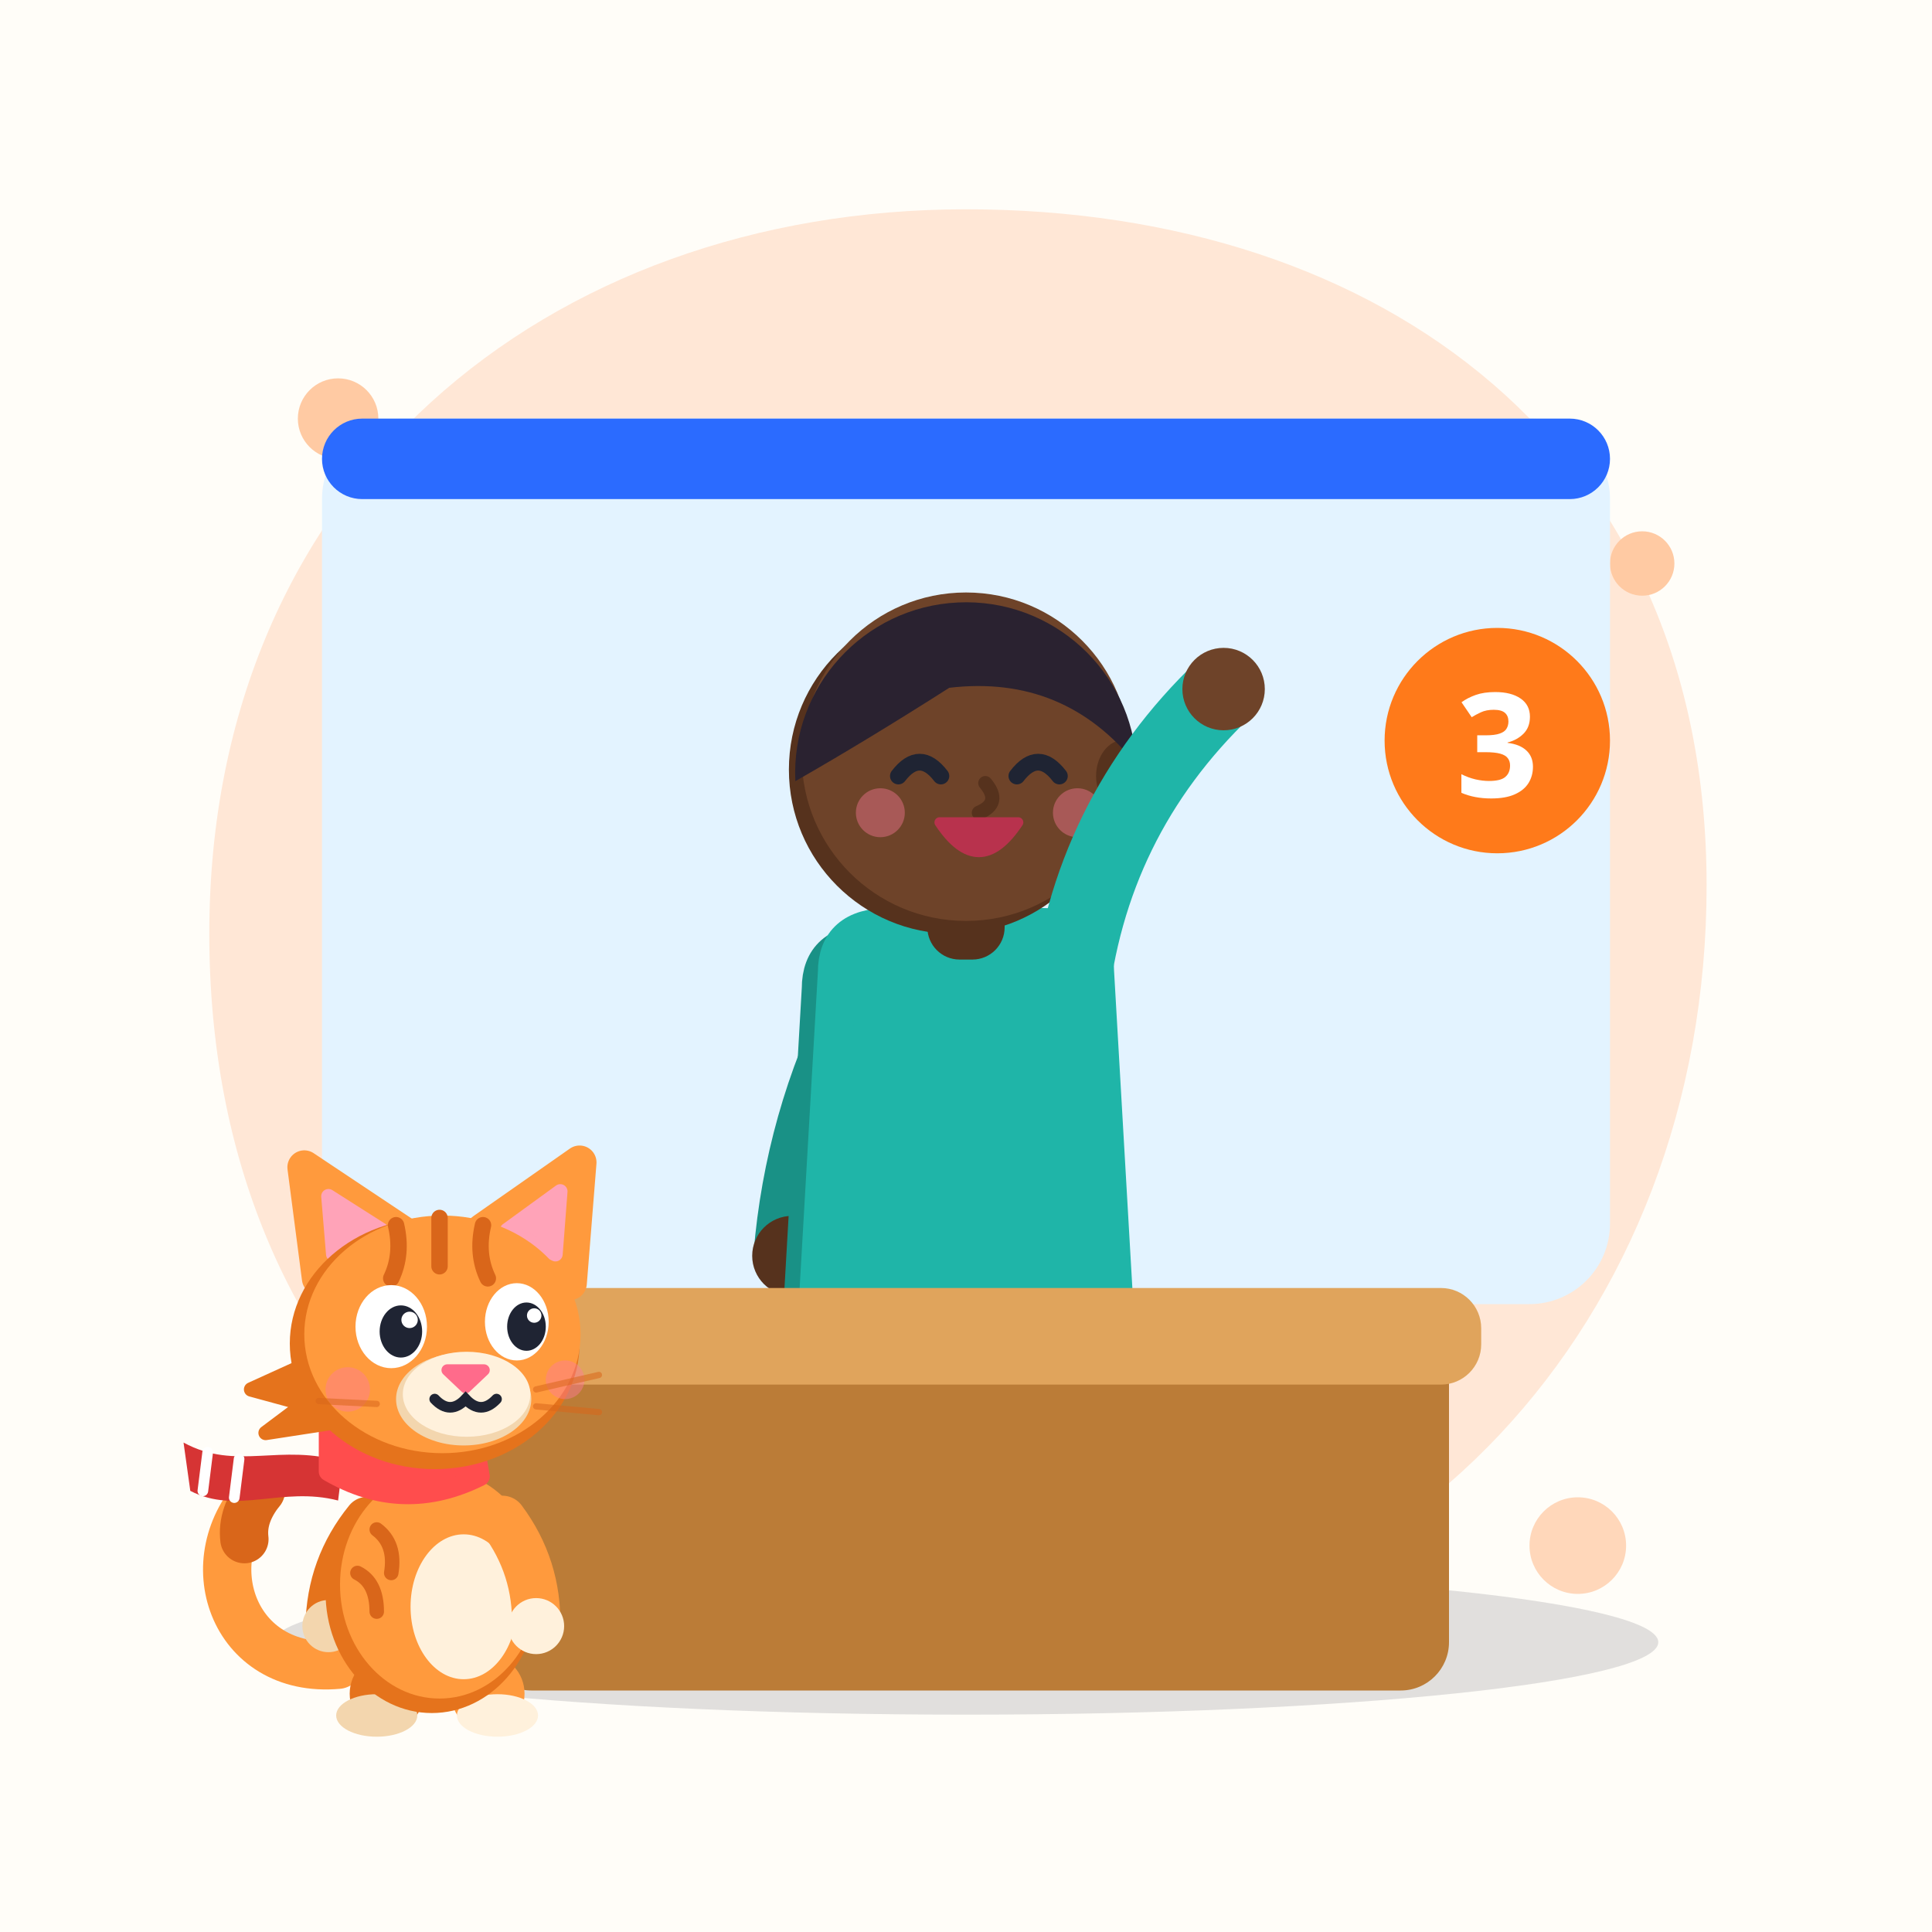
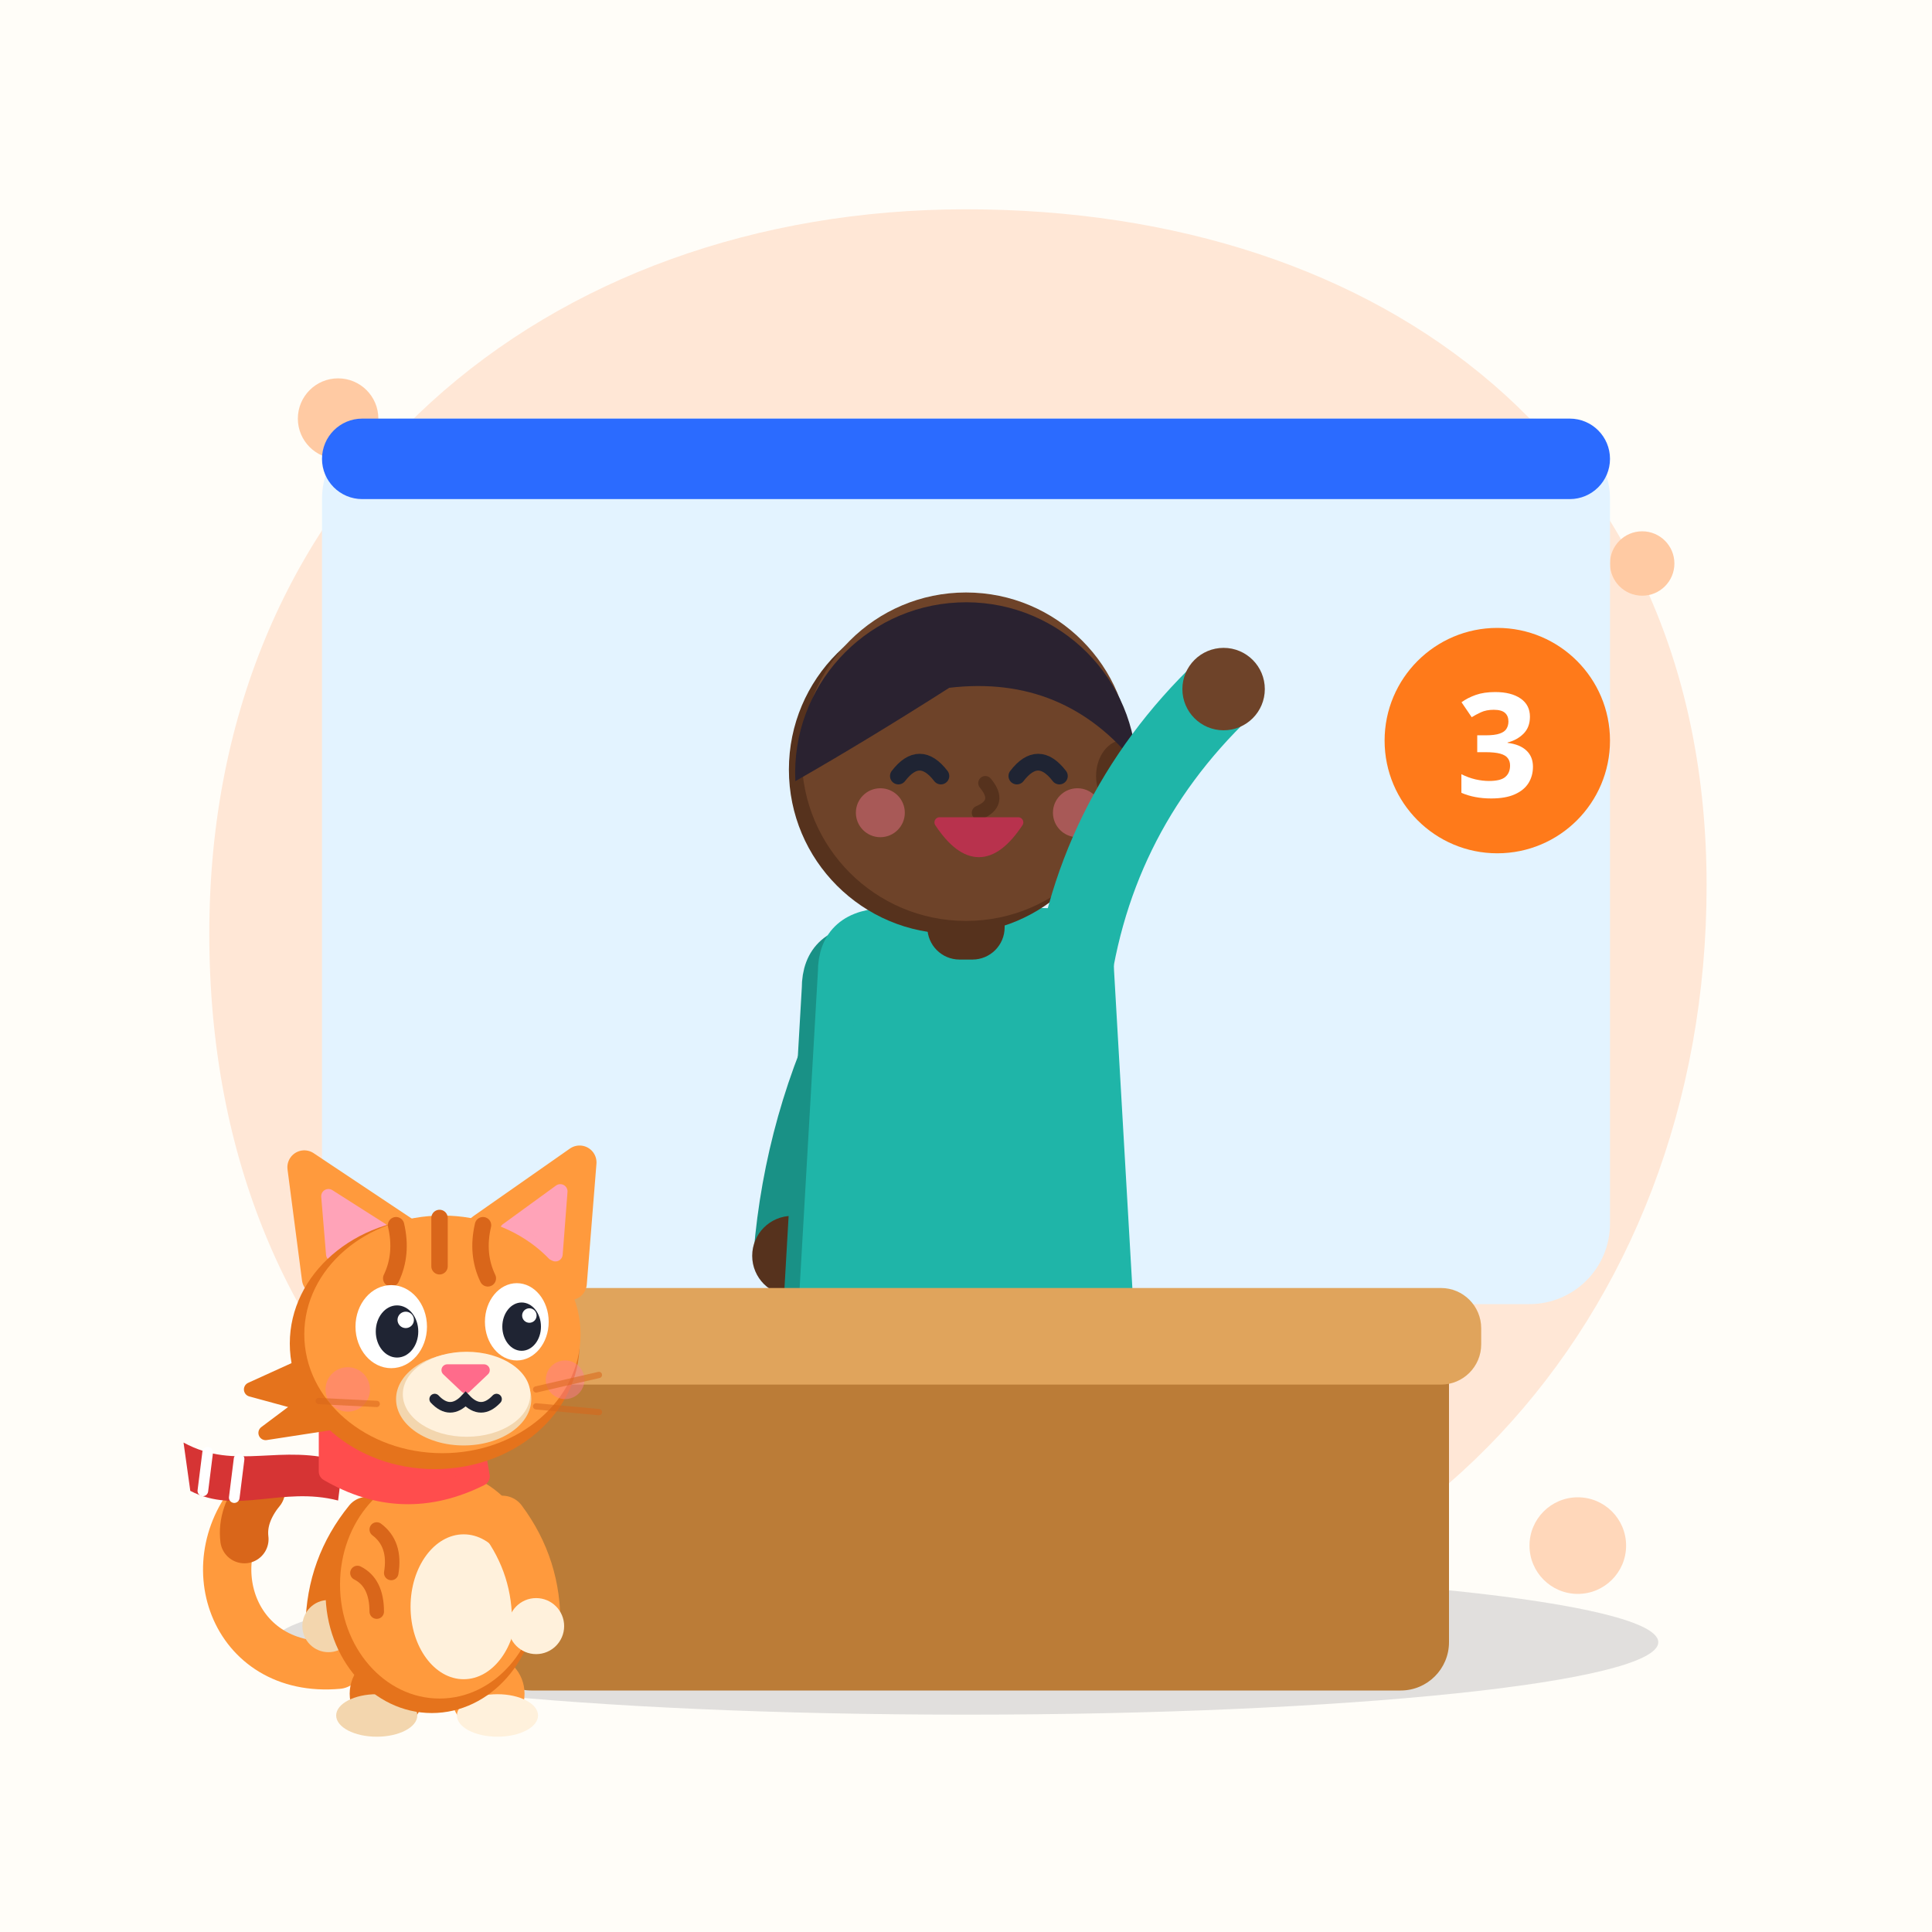
<svg xmlns="http://www.w3.org/2000/svg" viewBox="0 0 240 240" width="240" height="240">
  <rect x="0" y="0" width="240" height="240" rx="0" fill="#fffdf8" />
  <path d="M120 26c52 0 92 30 92 84s-38 96-92 96-94-34-94-90 42-90 94-90Z" fill="#ffe7d6" />
  <circle cx="42" cy="52" r="5" fill="#ffcaa3" />
  <circle cx="204" cy="70" r="4" fill="#ffcaa3" />
  <circle cx="196" cy="192" r="6" fill="#ffd7ba" />
  <ellipse cx="120" cy="204" rx="86" ry="9" fill="#1f243322" />
  <rect x="40" y="52" width="160" height="110" rx="10" fill="#e3f3ff" />
  <g transform="translate(120 196) scale(0.8 0.8)">
    <path d="M-16 -89Q-25.3 -70.6 -27 -50" fill="none" stroke="#199186" stroke-width="12" stroke-linecap="round" stroke-linejoin="round" />
    <circle cx="-27" cy="-50" r="6.2" fill="#56321d" />
    <path d="M-7 -46V-6" fill="none" stroke="#2e3952" stroke-width="13" stroke-linecap="round" stroke-linejoin="round" />
    <path d="M7 -46V-6" fill="none" stroke="#3a4766" stroke-width="13" stroke-linecap="round" stroke-linejoin="round" />
    <ellipse cx="-9" cy="-3.5" rx="10" ry="5.2" fill="#2a2f45" />
    <ellipse cx="10" cy="-3.5" rx="10" ry="5.2" fill="#2a2f45" />
    <path d="M-20 -94Q-20 -101 -12 -101H12Q20 -101 20 -94L23 -42H-23Z" fill="#199186" stroke="#199186" stroke-width="6" stroke-linejoin="round" transform="translate(-2.5 2.5)" />
    <path d="M-20 -94Q-20 -101 -12 -101H12Q20 -101 20 -94L23 -42H-23Z" fill="#1fb5a8" stroke="#1fb5a8" stroke-width="6" stroke-linejoin="round" />
    <rect x="-6" y="-108" width="12" height="12" rx="5" fill="#56321d" />
    <circle cx="-2" cy="-125.5" r="25.5" fill="#56321d" />
    <circle cx="0" cy="-127.5" r="25.5" fill="#6e4329" />
    <ellipse cx="24.5" cy="-124.5" rx="4.3" ry="5.6" fill="#56321d" />
    <path d="M-26.5 -123.7A26.5 26.5 0 0 1 26.5 -126.2Q15.3 -140.3 -2.6 -138.2Q-15.3 -130.1 -26.5 -123.7Z" fill="#2a2230" />
    <circle cx="-13.3" cy="-118.8" r="3.8" fill="#ff7a9a" opacity=".4" />
    <circle cx="17.3" cy="-118.8" r="3.8" fill="#ff7a9a" opacity=".4" />
    <path d="M-10.5 -124.5q3.3 -4.3 6.6 0M7.9 -124.5q3.3 -4.3 6.6 0" fill="none" stroke="#1f2433" stroke-width="2.6" stroke-linecap="round" stroke-linejoin="round" />
    <path d="M3 -123.4q2.6 3.1 -1 4.6" fill="none" stroke="#56321d" stroke-width="2.2" stroke-linecap="round" stroke-linejoin="round" />
    <path d="M-4.1 -117.3q6.1 9.2 12.2 0Z" fill="#b8324d" stroke="#b8324d" stroke-width="1.6" stroke-linejoin="round" />
    <path d="M16 -89Q19 -117.9 40 -138" fill="none" stroke="#1fb5a8" stroke-width="12" stroke-linecap="round" stroke-linejoin="round" />
    <circle cx="40" cy="-138" r="6.4" fill="#6e4329" />
  </g>
  <g transform="translate(120 166)">
    <rect x="-60" y="0" width="120" height="44" rx="6" fill="#bb7c37" />
    <rect x="-64" y="-6" width="128" height="12" rx="5" fill="#e0a45c" />
  </g>
  <rect x="40" y="52" width="160" height="10" rx="5" fill="#2b6bff" />
  <circle cx="186" cy="92" r="14" fill="#ff7a1a" />
  <text x="186" y="99" font-family="'Nunito','Arial Rounded MT Bold','DM Sans',system-ui,sans-serif" font-size="18" font-weight="900" fill="#fff" text-anchor="middle">3</text>
  <g transform="translate(54 214) scale(0.6 0.6)">
    <g transform="translate(-140 -124)">
      <path d="M120 112C98 114 90 90 104 76" fill="none" stroke="#ff9a3d" stroke-width="10" stroke-linecap="round" stroke-linejoin="round" />
      <path d="M104 76q-4 5-3.4 10" fill="none" stroke="#d9661a" stroke-width="10" stroke-linecap="round" stroke-linejoin="round" />
      <path d="M126 82Q118.2 91.6 118 104" fill="none" stroke="#e5731c" stroke-width="9.5" stroke-linecap="round" stroke-linejoin="round" />
      <circle cx="118" cy="104" r="5.4" fill="#f3d6ae" />
      <ellipse cx="130" cy="118" rx="7.6" ry="8" fill="#e5731c" />
      <ellipse cx="151" cy="118" rx="7.6" ry="8" fill="#ff9a3d" />
      <ellipse cx="128" cy="122.5" rx="8.4" ry="4.4" fill="#f3d6ae" />
      <ellipse cx="153" cy="122.5" rx="8.4" ry="4.4" fill="#fff1dc" />
      <g transform="">
        <ellipse cx="139.4" cy="97" rx="22" ry="25" fill="#e5731c" />
        <ellipse cx="141" cy="95.4" rx="20.6" ry="23.6" fill="#ff9a3d" />
        <ellipse cx="146" cy="100" rx="11" ry="15" fill="#fff1dc" />
        <path d="M128 84q4 3 3 9M124 93q4 2 4 8" fill="none" stroke="#d9661a" stroke-width="3" stroke-linecap="round" stroke-linejoin="round" />
      </g>
      <g class="cat-scarf" transform="translate(0 0)">
        <path class="cat-scarf-tail" d="M121 70C108 66 99 72 88 66l1.4 10c9.6 5 19-1 30.6 2Z" fill="#d63434" style="transform-origin:121px 72px" />
        <path d="M118 64q15 8 30 1l1.4 8q-16 8-31.4-1Z" fill="#ff4d4d" stroke="#ff4d4d" stroke-width="4" stroke-linejoin="round" />
        <path d="M93 68l-1 8M99.5 69.4l-1 8" stroke="#fff" stroke-width="2.2" stroke-linecap="round" />
      </g>
      <path d="M116 32L113 9L134 23Z" fill="#ff9a3d" stroke="#ff9a3d" stroke-width="7" stroke-linejoin="round" />
      <path d="M119 27L118 15L129 22Z" fill="#ffa3b8" stroke="#ffa3b8" stroke-width="3" stroke-linejoin="round" />
      <g class="cat-ear-right" style="transform-origin:156px 26px">
        <path d="M150 22L170 8L168 33Z" fill="#ff9a3d" stroke="#ff9a3d" stroke-width="7" stroke-linejoin="round" />
        <path d="M155 22L166 14L165 27Z" fill="#ffa3b8" stroke="#ffa3b8" stroke-width="3" stroke-linejoin="round" />
      </g>
      <path d="M113 50L102 55L113 58L105 64L118 62Z" fill="#e5731c" stroke="#e5731c" stroke-width="3" stroke-linejoin="round" />
      <ellipse cx="140" cy="45.5" rx="30" ry="26" fill="#e5731c" />
      <ellipse cx="141.6" cy="43.6" rx="28.6" ry="24.6" fill="#ff9a3d" />
      <path d="M132 21q1.4 6-1 11M141 19.5v10M150 21q-1.4 6 1 11" stroke="#d9661a" stroke-width="3.4" stroke-linecap="round" fill="none" />
      <ellipse cx="146" cy="57" rx="14" ry="9.6" fill="#f3d6ae" />
      <ellipse cx="146.6" cy="56" rx="13.2" ry="8.8" fill="#fff1dc" />
      <circle cx="122" cy="55" r="4.6" fill="#ff7a9a" opacity=".45" />
      <circle cx="167" cy="53" r="4" fill="#ff7a9a" opacity=".45" />
      <g class="cat-blink" style="transform-origin:145px 42px">
        <ellipse cx="131" cy="42" rx="7.4" ry="8.6" fill="#fff" />
        <ellipse cx="157" cy="41" rx="6.6" ry="8" fill="#fff" />
        <g class="cat-gaze">
-           <ellipse cx="133" cy="43" rx="4.4" ry="5.4" fill="#1f2433" />
-           <ellipse cx="159" cy="42" rx="4" ry="5" fill="#1f2433" />
-           <circle class="cat-pupil-shine" cx="134.8" cy="40.6" r="1.7" fill="#fff" />
-           <circle class="cat-pupil-shine" cx="160.6" cy="39.7" r="1.5" fill="#fff" />
+           <ellipse cx="132.2" cy="43" rx="4.4" ry="5.4" fill="#1f2433" />
+           <ellipse cx="158" cy="42" rx="4" ry="5" fill="#1f2433" />
+           <circle class="cat-pupil-shine" cx="134" cy="40.6" r="1.7" fill="#fff" />
+           <circle class="cat-pupil-shine" cx="159.6" cy="39.7" r="1.5" fill="#fff" />
        </g>
      </g>
      <path d="M142.6 51h7.6l-3.8 3.6Z" fill="#ff6b8b" stroke="#ff6b8b" stroke-width="2.4" stroke-linejoin="round" />
      <path d="M140 57q3.2 3.4 6.4 0q3.2 3.4 6.4 0" fill="none" stroke="#1f2433" stroke-width="2.2" stroke-linecap="round" />
      <path d="M161 55l13-3M161 58.5l13 1.2M128 58l-12-.6" stroke="#d9661a" stroke-width="1.3" stroke-linecap="round" opacity=".55" />
      <path d="M154 82Q161.3 91.8 161 104" fill="none" stroke="#ff9a3d" stroke-width="10" stroke-linecap="round" stroke-linejoin="round" />
      <circle cx="161" cy="104" r="5.8" fill="#fff1dc" />
    </g>
  </g>
</svg>
